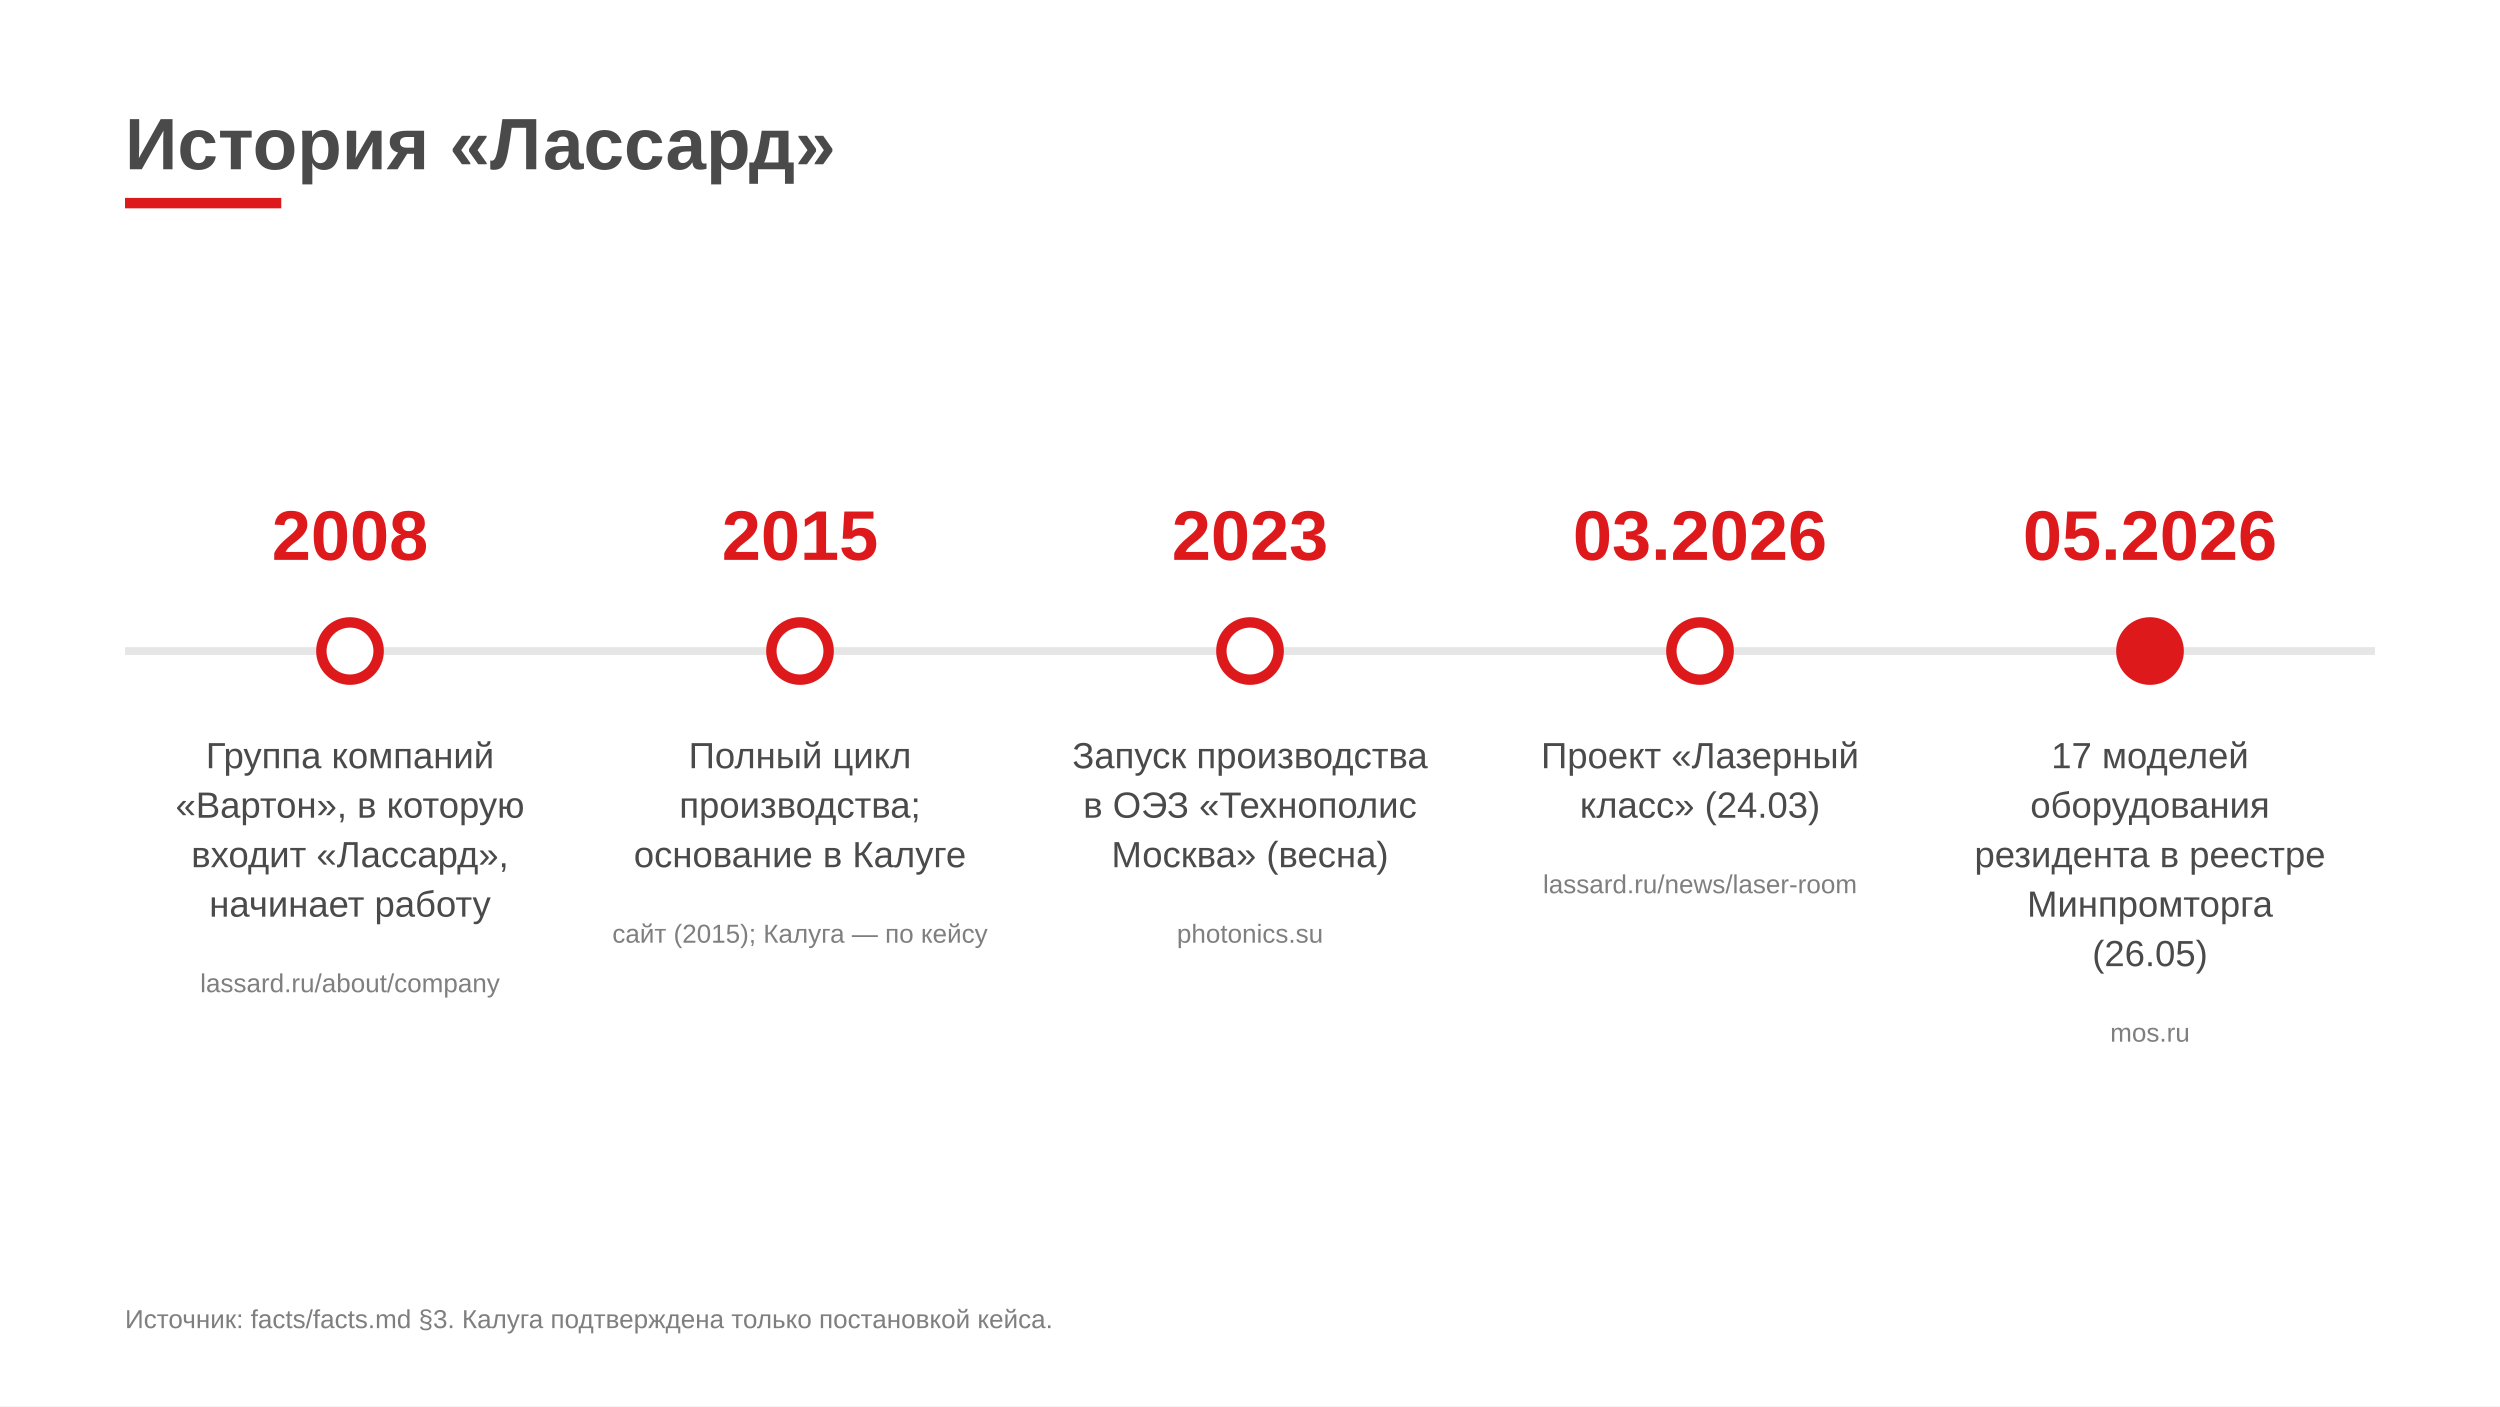
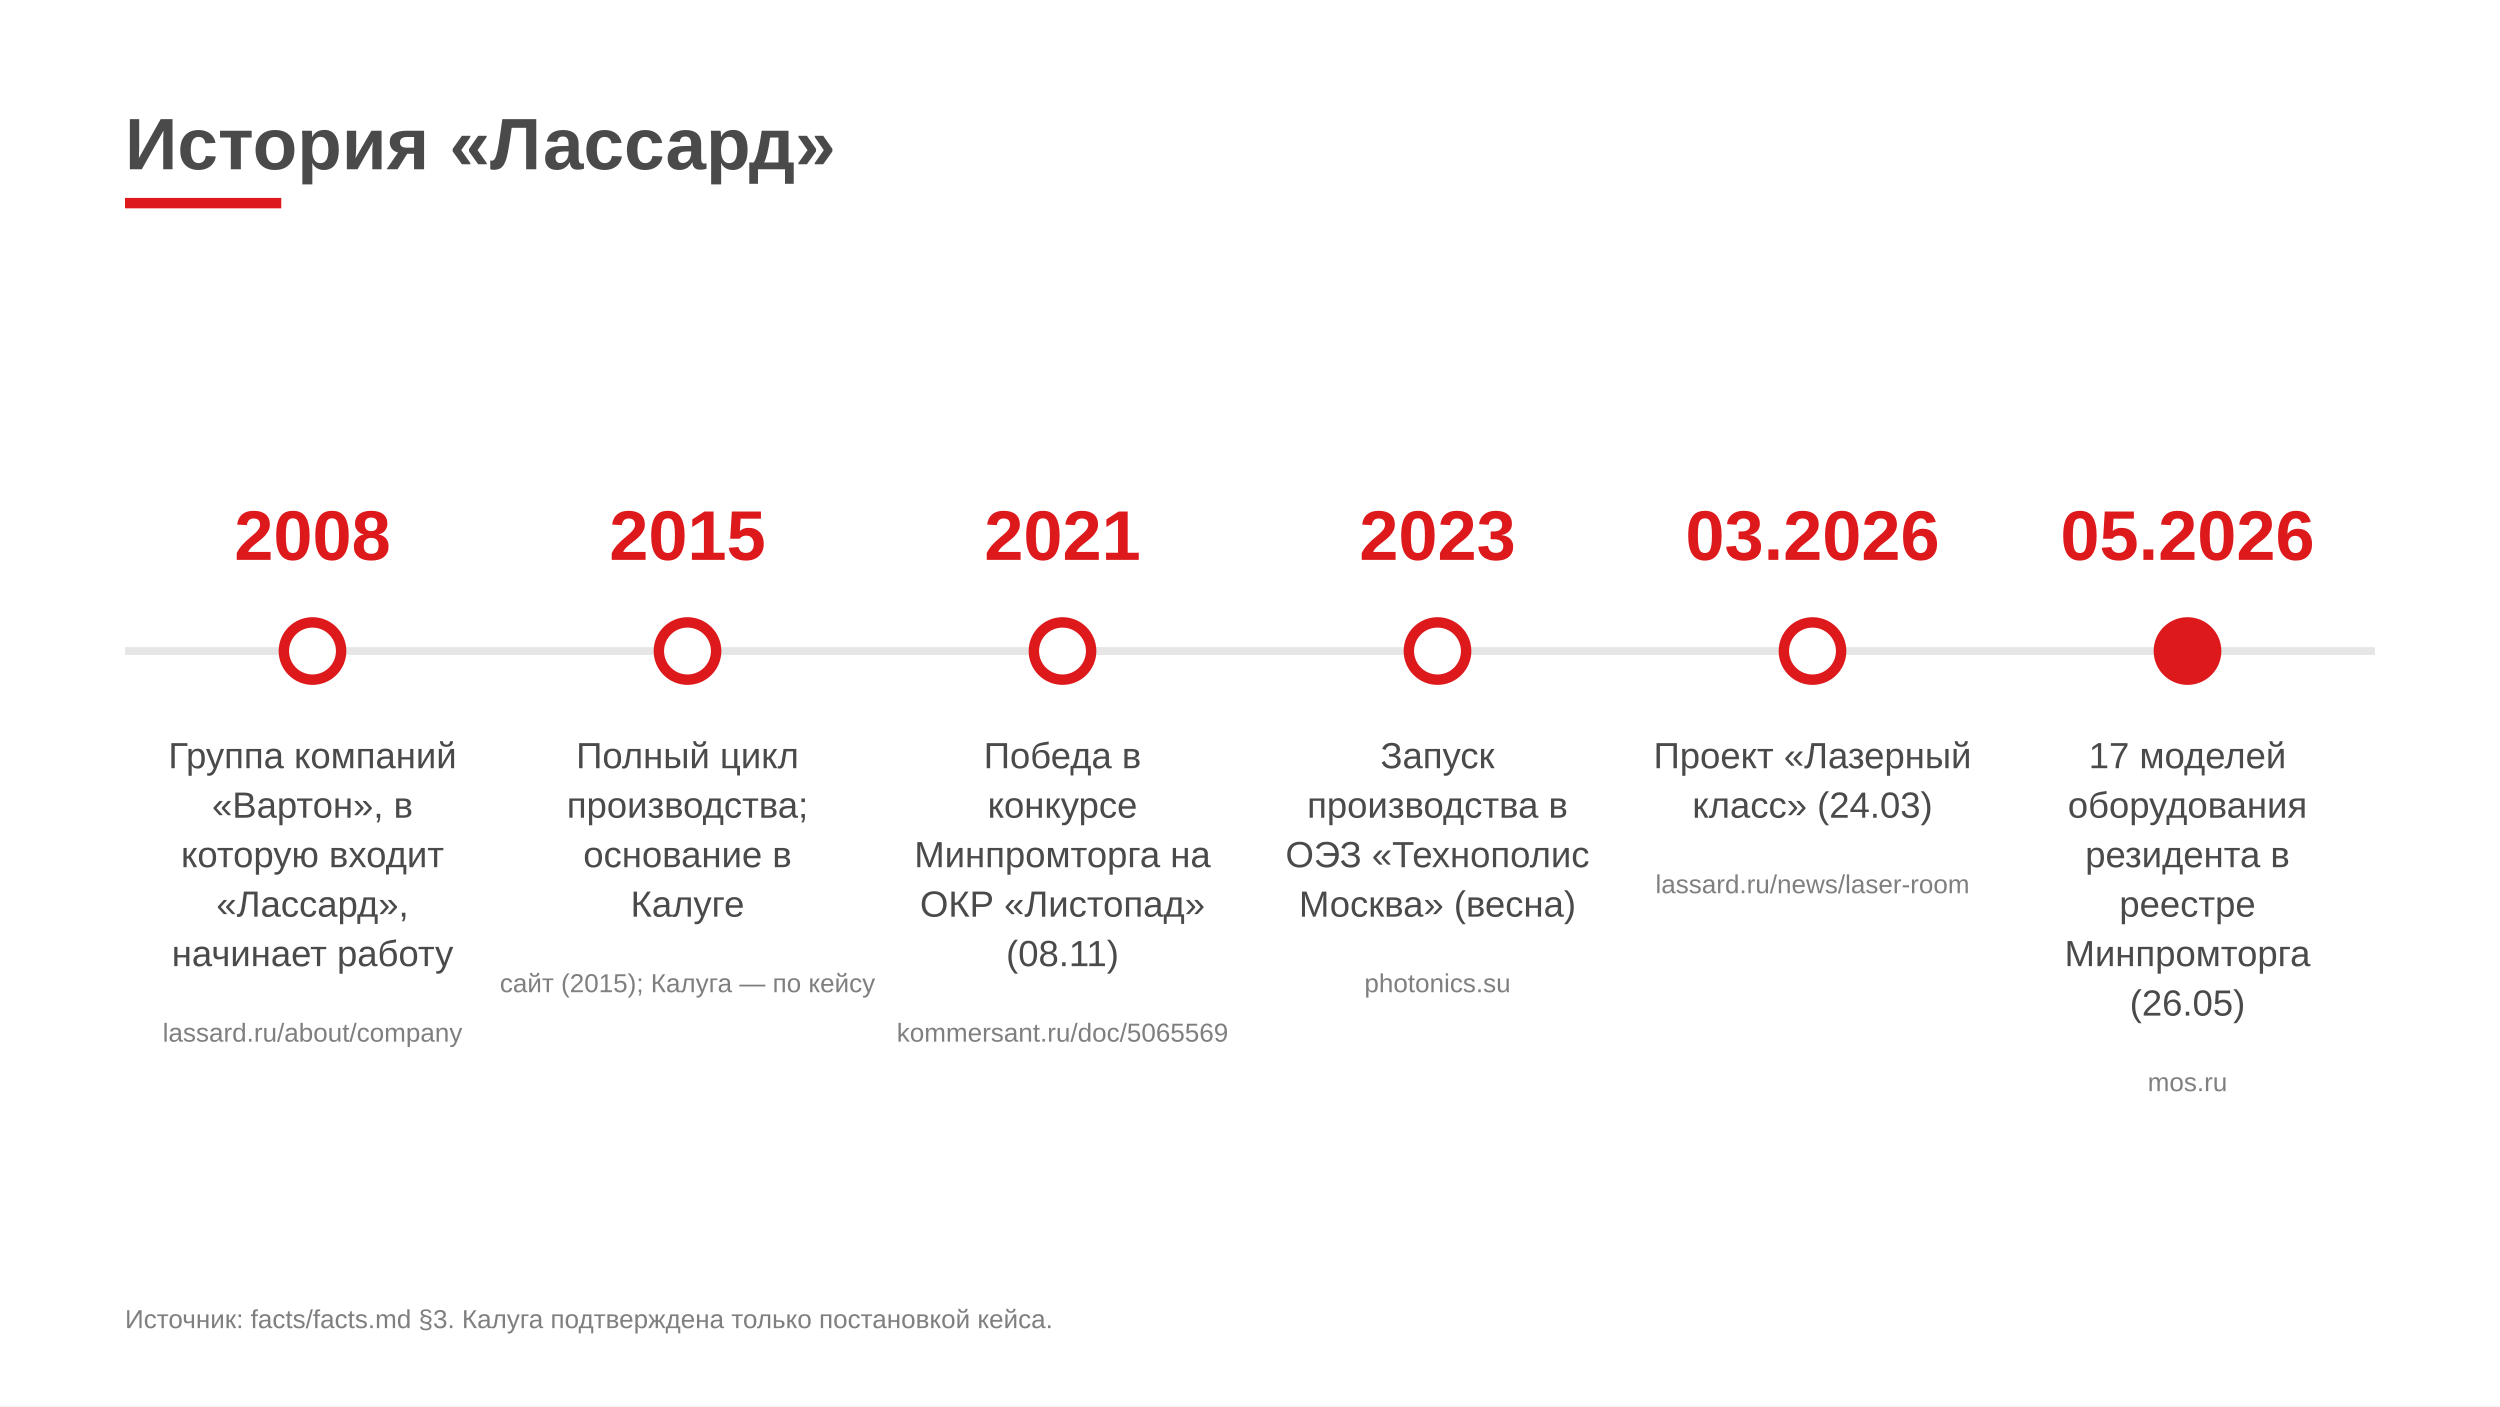
<svg xmlns="http://www.w3.org/2000/svg" width="1920" height="1080" viewBox="0 0 1920 1080">
  <rect width="1920" height="1080" fill="#FFFFFF" />
  <text x="96" y="130" font-family="Arial, Helvetica, sans-serif" font-size="56" font-weight="bold" fill="#4A4A4A" text-anchor="start">История «Лассард»</text>
  <rect x="96" y="152" width="120" height="8" fill="#DD191C" />
  <rect x="96" y="497" width="1728" height="6" fill="#E7E6E6" />
-   <circle cx="268.8" cy="500" r="22" fill="#FFFFFF" stroke="#DD191C" stroke-width="8" />
-   <text x="268.8" y="430" font-family="Arial, Helvetica, sans-serif" font-size="54" font-weight="bold" fill="#DD191C" text-anchor="middle">2008</text>
-   <text x="268.8" y="590" font-family="Arial, Helvetica, sans-serif" font-size="28" font-weight="normal" fill="#4A4A4A" text-anchor="middle">Группа компаний</text>
-   <text x="268.8" y="628" font-family="Arial, Helvetica, sans-serif" font-size="28" font-weight="normal" fill="#4A4A4A" text-anchor="middle">«Вартон», в которую</text>
-   <text x="268.8" y="666" font-family="Arial, Helvetica, sans-serif" font-size="28" font-weight="normal" fill="#4A4A4A" text-anchor="middle">входит «Лассард»,</text>
-   <text x="268.8" y="704" font-family="Arial, Helvetica, sans-serif" font-size="28" font-weight="normal" fill="#4A4A4A" text-anchor="middle">начинает работу</text>
-   <text x="268.8" y="762" font-family="Arial, Helvetica, sans-serif" font-size="20" font-weight="normal" fill="#7F7F7F" text-anchor="middle">lassard.ru/about/company</text>
-   <circle cx="614.4" cy="500" r="22" fill="#FFFFFF" stroke="#DD191C" stroke-width="8" />
-   <text x="614.4" y="430" font-family="Arial, Helvetica, sans-serif" font-size="54" font-weight="bold" fill="#DD191C" text-anchor="middle">2015</text>
-   <text x="614.4" y="590" font-family="Arial, Helvetica, sans-serif" font-size="28" font-weight="normal" fill="#4A4A4A" text-anchor="middle">Полный цикл</text>
-   <text x="614.4" y="628" font-family="Arial, Helvetica, sans-serif" font-size="28" font-weight="normal" fill="#4A4A4A" text-anchor="middle">производства;</text>
-   <text x="614.4" y="666" font-family="Arial, Helvetica, sans-serif" font-size="28" font-weight="normal" fill="#4A4A4A" text-anchor="middle">основание в Калуге</text>
-   <text x="614.4" y="724" font-family="Arial, Helvetica, sans-serif" font-size="20" font-weight="normal" fill="#7F7F7F" text-anchor="middle">сайт (2015); Калуга — по кейсу</text>
-   <circle cx="960.0" cy="500" r="22" fill="#FFFFFF" stroke="#DD191C" stroke-width="8" />
-   <text x="960.0" y="430" font-family="Arial, Helvetica, sans-serif" font-size="54" font-weight="bold" fill="#DD191C" text-anchor="middle">2023</text>
-   <text x="960.0" y="590" font-family="Arial, Helvetica, sans-serif" font-size="28" font-weight="normal" fill="#4A4A4A" text-anchor="middle">Запуск производства</text>
-   <text x="960.0" y="628" font-family="Arial, Helvetica, sans-serif" font-size="28" font-weight="normal" fill="#4A4A4A" text-anchor="middle">в ОЭЗ «Технополис</text>
-   <text x="960.0" y="666" font-family="Arial, Helvetica, sans-serif" font-size="28" font-weight="normal" fill="#4A4A4A" text-anchor="middle">Москва» (весна)</text>
-   <text x="960.0" y="724" font-family="Arial, Helvetica, sans-serif" font-size="20" font-weight="normal" fill="#7F7F7F" text-anchor="middle">photonics.su</text>
-   <circle cx="1305.6" cy="500" r="22" fill="#FFFFFF" stroke="#DD191C" stroke-width="8" />
-   <text x="1305.6" y="430" font-family="Arial, Helvetica, sans-serif" font-size="54" font-weight="bold" fill="#DD191C" text-anchor="middle">03.2026</text>
-   <text x="1305.6" y="590" font-family="Arial, Helvetica, sans-serif" font-size="28" font-weight="normal" fill="#4A4A4A" text-anchor="middle">Проект «Лазерный</text>
-   <text x="1305.6" y="628" font-family="Arial, Helvetica, sans-serif" font-size="28" font-weight="normal" fill="#4A4A4A" text-anchor="middle">класс» (24.03)</text>
-   <text x="1305.6" y="686" font-family="Arial, Helvetica, sans-serif" font-size="20" font-weight="normal" fill="#7F7F7F" text-anchor="middle">lassard.ru/news/laser-room</text>
-   <circle cx="1651.2" cy="500" r="22" fill="#DD191C" stroke="#DD191C" stroke-width="8" />
-   <text x="1651.2" y="430" font-family="Arial, Helvetica, sans-serif" font-size="54" font-weight="bold" fill="#DD191C" text-anchor="middle">05.2026</text>
-   <text x="1651.2" y="590" font-family="Arial, Helvetica, sans-serif" font-size="28" font-weight="normal" fill="#4A4A4A" text-anchor="middle">17 моделей</text>
-   <text x="1651.2" y="628" font-family="Arial, Helvetica, sans-serif" font-size="28" font-weight="normal" fill="#4A4A4A" text-anchor="middle">оборудования</text>
-   <text x="1651.2" y="666" font-family="Arial, Helvetica, sans-serif" font-size="28" font-weight="normal" fill="#4A4A4A" text-anchor="middle">резидента в реестре</text>
-   <text x="1651.2" y="704" font-family="Arial, Helvetica, sans-serif" font-size="28" font-weight="normal" fill="#4A4A4A" text-anchor="middle">Минпромторга</text>
-   <text x="1651.2" y="742" font-family="Arial, Helvetica, sans-serif" font-size="28" font-weight="normal" fill="#4A4A4A" text-anchor="middle">(26.05)</text>
-   <text x="1651.2" y="800" font-family="Arial, Helvetica, sans-serif" font-size="20" font-weight="normal" fill="#7F7F7F" text-anchor="middle">mos.ru</text>
+   <circle cx="240.0" cy="500" r="22" fill="#FFFFFF" stroke="#DD191C" stroke-width="8" />
+   <text x="240.0" y="430" font-family="Arial, Helvetica, sans-serif" font-size="54" font-weight="bold" fill="#DD191C" text-anchor="middle">2008</text>
+   <text x="240.0" y="590" font-family="Arial, Helvetica, sans-serif" font-size="28" font-weight="normal" fill="#4A4A4A" text-anchor="middle">Группа компаний</text>
+   <text x="240.0" y="628" font-family="Arial, Helvetica, sans-serif" font-size="28" font-weight="normal" fill="#4A4A4A" text-anchor="middle">«Вартон», в</text>
+   <text x="240.0" y="666" font-family="Arial, Helvetica, sans-serif" font-size="28" font-weight="normal" fill="#4A4A4A" text-anchor="middle">которую входит</text>
+   <text x="240.0" y="704" font-family="Arial, Helvetica, sans-serif" font-size="28" font-weight="normal" fill="#4A4A4A" text-anchor="middle">«Лассард»,</text>
+   <text x="240.0" y="742" font-family="Arial, Helvetica, sans-serif" font-size="28" font-weight="normal" fill="#4A4A4A" text-anchor="middle">начинает работу</text>
+   <text x="240.0" y="800" font-family="Arial, Helvetica, sans-serif" font-size="20" font-weight="normal" fill="#7F7F7F" text-anchor="middle">lassard.ru/about/company</text>
+   <circle cx="528.0" cy="500" r="22" fill="#FFFFFF" stroke="#DD191C" stroke-width="8" />
+   <text x="528.0" y="430" font-family="Arial, Helvetica, sans-serif" font-size="54" font-weight="bold" fill="#DD191C" text-anchor="middle">2015</text>
+   <text x="528.0" y="590" font-family="Arial, Helvetica, sans-serif" font-size="28" font-weight="normal" fill="#4A4A4A" text-anchor="middle">Полный цикл</text>
+   <text x="528.0" y="628" font-family="Arial, Helvetica, sans-serif" font-size="28" font-weight="normal" fill="#4A4A4A" text-anchor="middle">производства;</text>
+   <text x="528.0" y="666" font-family="Arial, Helvetica, sans-serif" font-size="28" font-weight="normal" fill="#4A4A4A" text-anchor="middle">основание в</text>
+   <text x="528.0" y="704" font-family="Arial, Helvetica, sans-serif" font-size="28" font-weight="normal" fill="#4A4A4A" text-anchor="middle">Калуге</text>
+   <text x="528.0" y="762" font-family="Arial, Helvetica, sans-serif" font-size="20" font-weight="normal" fill="#7F7F7F" text-anchor="middle">сайт (2015); Калуга — по кейсу</text>
+   <circle cx="816.0" cy="500" r="22" fill="#FFFFFF" stroke="#DD191C" stroke-width="8" />
+   <text x="816.0" y="430" font-family="Arial, Helvetica, sans-serif" font-size="54" font-weight="bold" fill="#DD191C" text-anchor="middle">2021</text>
+   <text x="816.0" y="590" font-family="Arial, Helvetica, sans-serif" font-size="28" font-weight="normal" fill="#4A4A4A" text-anchor="middle">Победа в</text>
+   <text x="816.0" y="628" font-family="Arial, Helvetica, sans-serif" font-size="28" font-weight="normal" fill="#4A4A4A" text-anchor="middle">конкурсе</text>
+   <text x="816.0" y="666" font-family="Arial, Helvetica, sans-serif" font-size="28" font-weight="normal" fill="#4A4A4A" text-anchor="middle">Минпромторга на</text>
+   <text x="816.0" y="704" font-family="Arial, Helvetica, sans-serif" font-size="28" font-weight="normal" fill="#4A4A4A" text-anchor="middle">ОКР «Листопад»</text>
+   <text x="816.0" y="742" font-family="Arial, Helvetica, sans-serif" font-size="28" font-weight="normal" fill="#4A4A4A" text-anchor="middle">(08.11)</text>
+   <text x="816.0" y="800" font-family="Arial, Helvetica, sans-serif" font-size="20" font-weight="normal" fill="#7F7F7F" text-anchor="middle">kommersant.ru/doc/5065569</text>
+   <circle cx="1104.0" cy="500" r="22" fill="#FFFFFF" stroke="#DD191C" stroke-width="8" />
+   <text x="1104.0" y="430" font-family="Arial, Helvetica, sans-serif" font-size="54" font-weight="bold" fill="#DD191C" text-anchor="middle">2023</text>
+   <text x="1104.0" y="590" font-family="Arial, Helvetica, sans-serif" font-size="28" font-weight="normal" fill="#4A4A4A" text-anchor="middle">Запуск</text>
+   <text x="1104.0" y="628" font-family="Arial, Helvetica, sans-serif" font-size="28" font-weight="normal" fill="#4A4A4A" text-anchor="middle">производства в</text>
+   <text x="1104.0" y="666" font-family="Arial, Helvetica, sans-serif" font-size="28" font-weight="normal" fill="#4A4A4A" text-anchor="middle">ОЭЗ «Технополис</text>
+   <text x="1104.0" y="704" font-family="Arial, Helvetica, sans-serif" font-size="28" font-weight="normal" fill="#4A4A4A" text-anchor="middle">Москва» (весна)</text>
+   <text x="1104.0" y="762" font-family="Arial, Helvetica, sans-serif" font-size="20" font-weight="normal" fill="#7F7F7F" text-anchor="middle">photonics.su</text>
+   <circle cx="1392.0" cy="500" r="22" fill="#FFFFFF" stroke="#DD191C" stroke-width="8" />
+   <text x="1392.0" y="430" font-family="Arial, Helvetica, sans-serif" font-size="54" font-weight="bold" fill="#DD191C" text-anchor="middle">03.2026</text>
+   <text x="1392.0" y="590" font-family="Arial, Helvetica, sans-serif" font-size="28" font-weight="normal" fill="#4A4A4A" text-anchor="middle">Проект «Лазерный</text>
+   <text x="1392.0" y="628" font-family="Arial, Helvetica, sans-serif" font-size="28" font-weight="normal" fill="#4A4A4A" text-anchor="middle">класс» (24.03)</text>
+   <text x="1392.0" y="686" font-family="Arial, Helvetica, sans-serif" font-size="20" font-weight="normal" fill="#7F7F7F" text-anchor="middle">lassard.ru/news/laser-room</text>
+   <circle cx="1680.0" cy="500" r="22" fill="#DD191C" stroke="#DD191C" stroke-width="8" />
+   <text x="1680.0" y="430" font-family="Arial, Helvetica, sans-serif" font-size="54" font-weight="bold" fill="#DD191C" text-anchor="middle">05.2026</text>
+   <text x="1680.0" y="590" font-family="Arial, Helvetica, sans-serif" font-size="28" font-weight="normal" fill="#4A4A4A" text-anchor="middle">17 моделей</text>
+   <text x="1680.0" y="628" font-family="Arial, Helvetica, sans-serif" font-size="28" font-weight="normal" fill="#4A4A4A" text-anchor="middle">оборудования</text>
+   <text x="1680.0" y="666" font-family="Arial, Helvetica, sans-serif" font-size="28" font-weight="normal" fill="#4A4A4A" text-anchor="middle">резидента в</text>
+   <text x="1680.0" y="704" font-family="Arial, Helvetica, sans-serif" font-size="28" font-weight="normal" fill="#4A4A4A" text-anchor="middle">реестре</text>
+   <text x="1680.0" y="742" font-family="Arial, Helvetica, sans-serif" font-size="28" font-weight="normal" fill="#4A4A4A" text-anchor="middle">Минпромторга</text>
+   <text x="1680.0" y="780" font-family="Arial, Helvetica, sans-serif" font-size="28" font-weight="normal" fill="#4A4A4A" text-anchor="middle">(26.05)</text>
+   <text x="1680.0" y="838" font-family="Arial, Helvetica, sans-serif" font-size="20" font-weight="normal" fill="#7F7F7F" text-anchor="middle">mos.ru</text>
  <text x="96" y="1020" font-family="Arial, Helvetica, sans-serif" font-size="20" font-weight="normal" fill="#7F7F7F" text-anchor="start">Источник: facts/facts.md §3. Калуга подтверждена только постановкой кейса.</text>
</svg>
